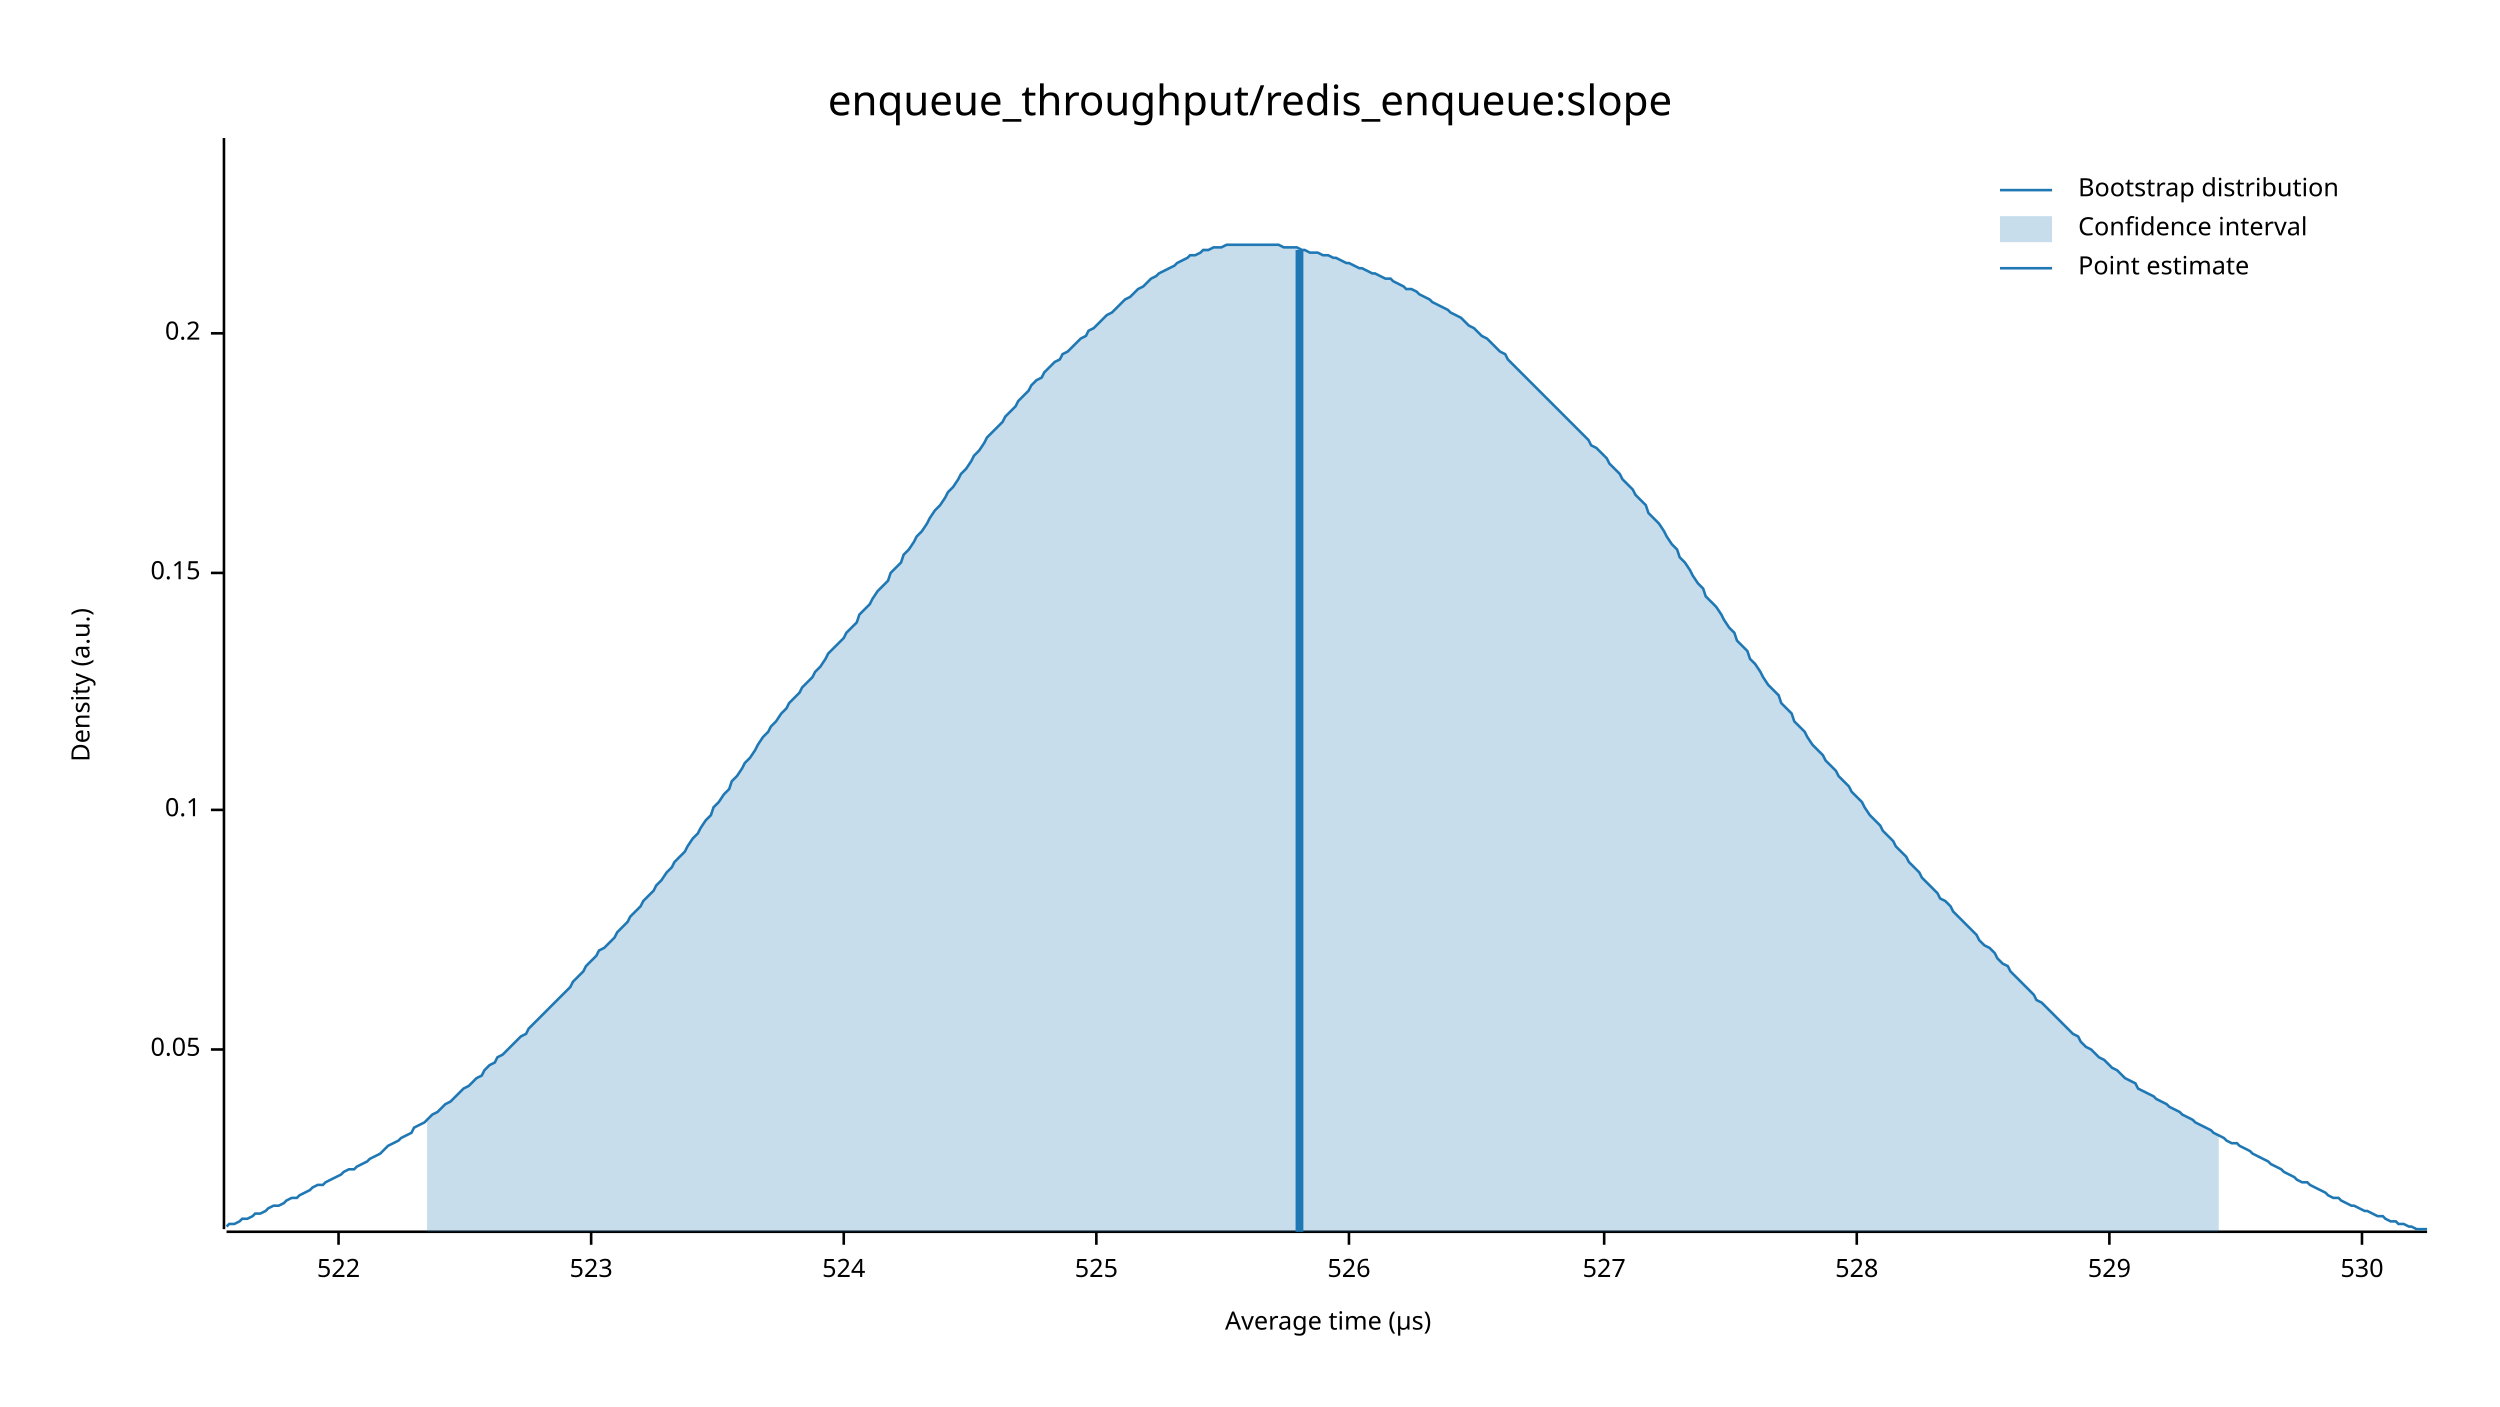
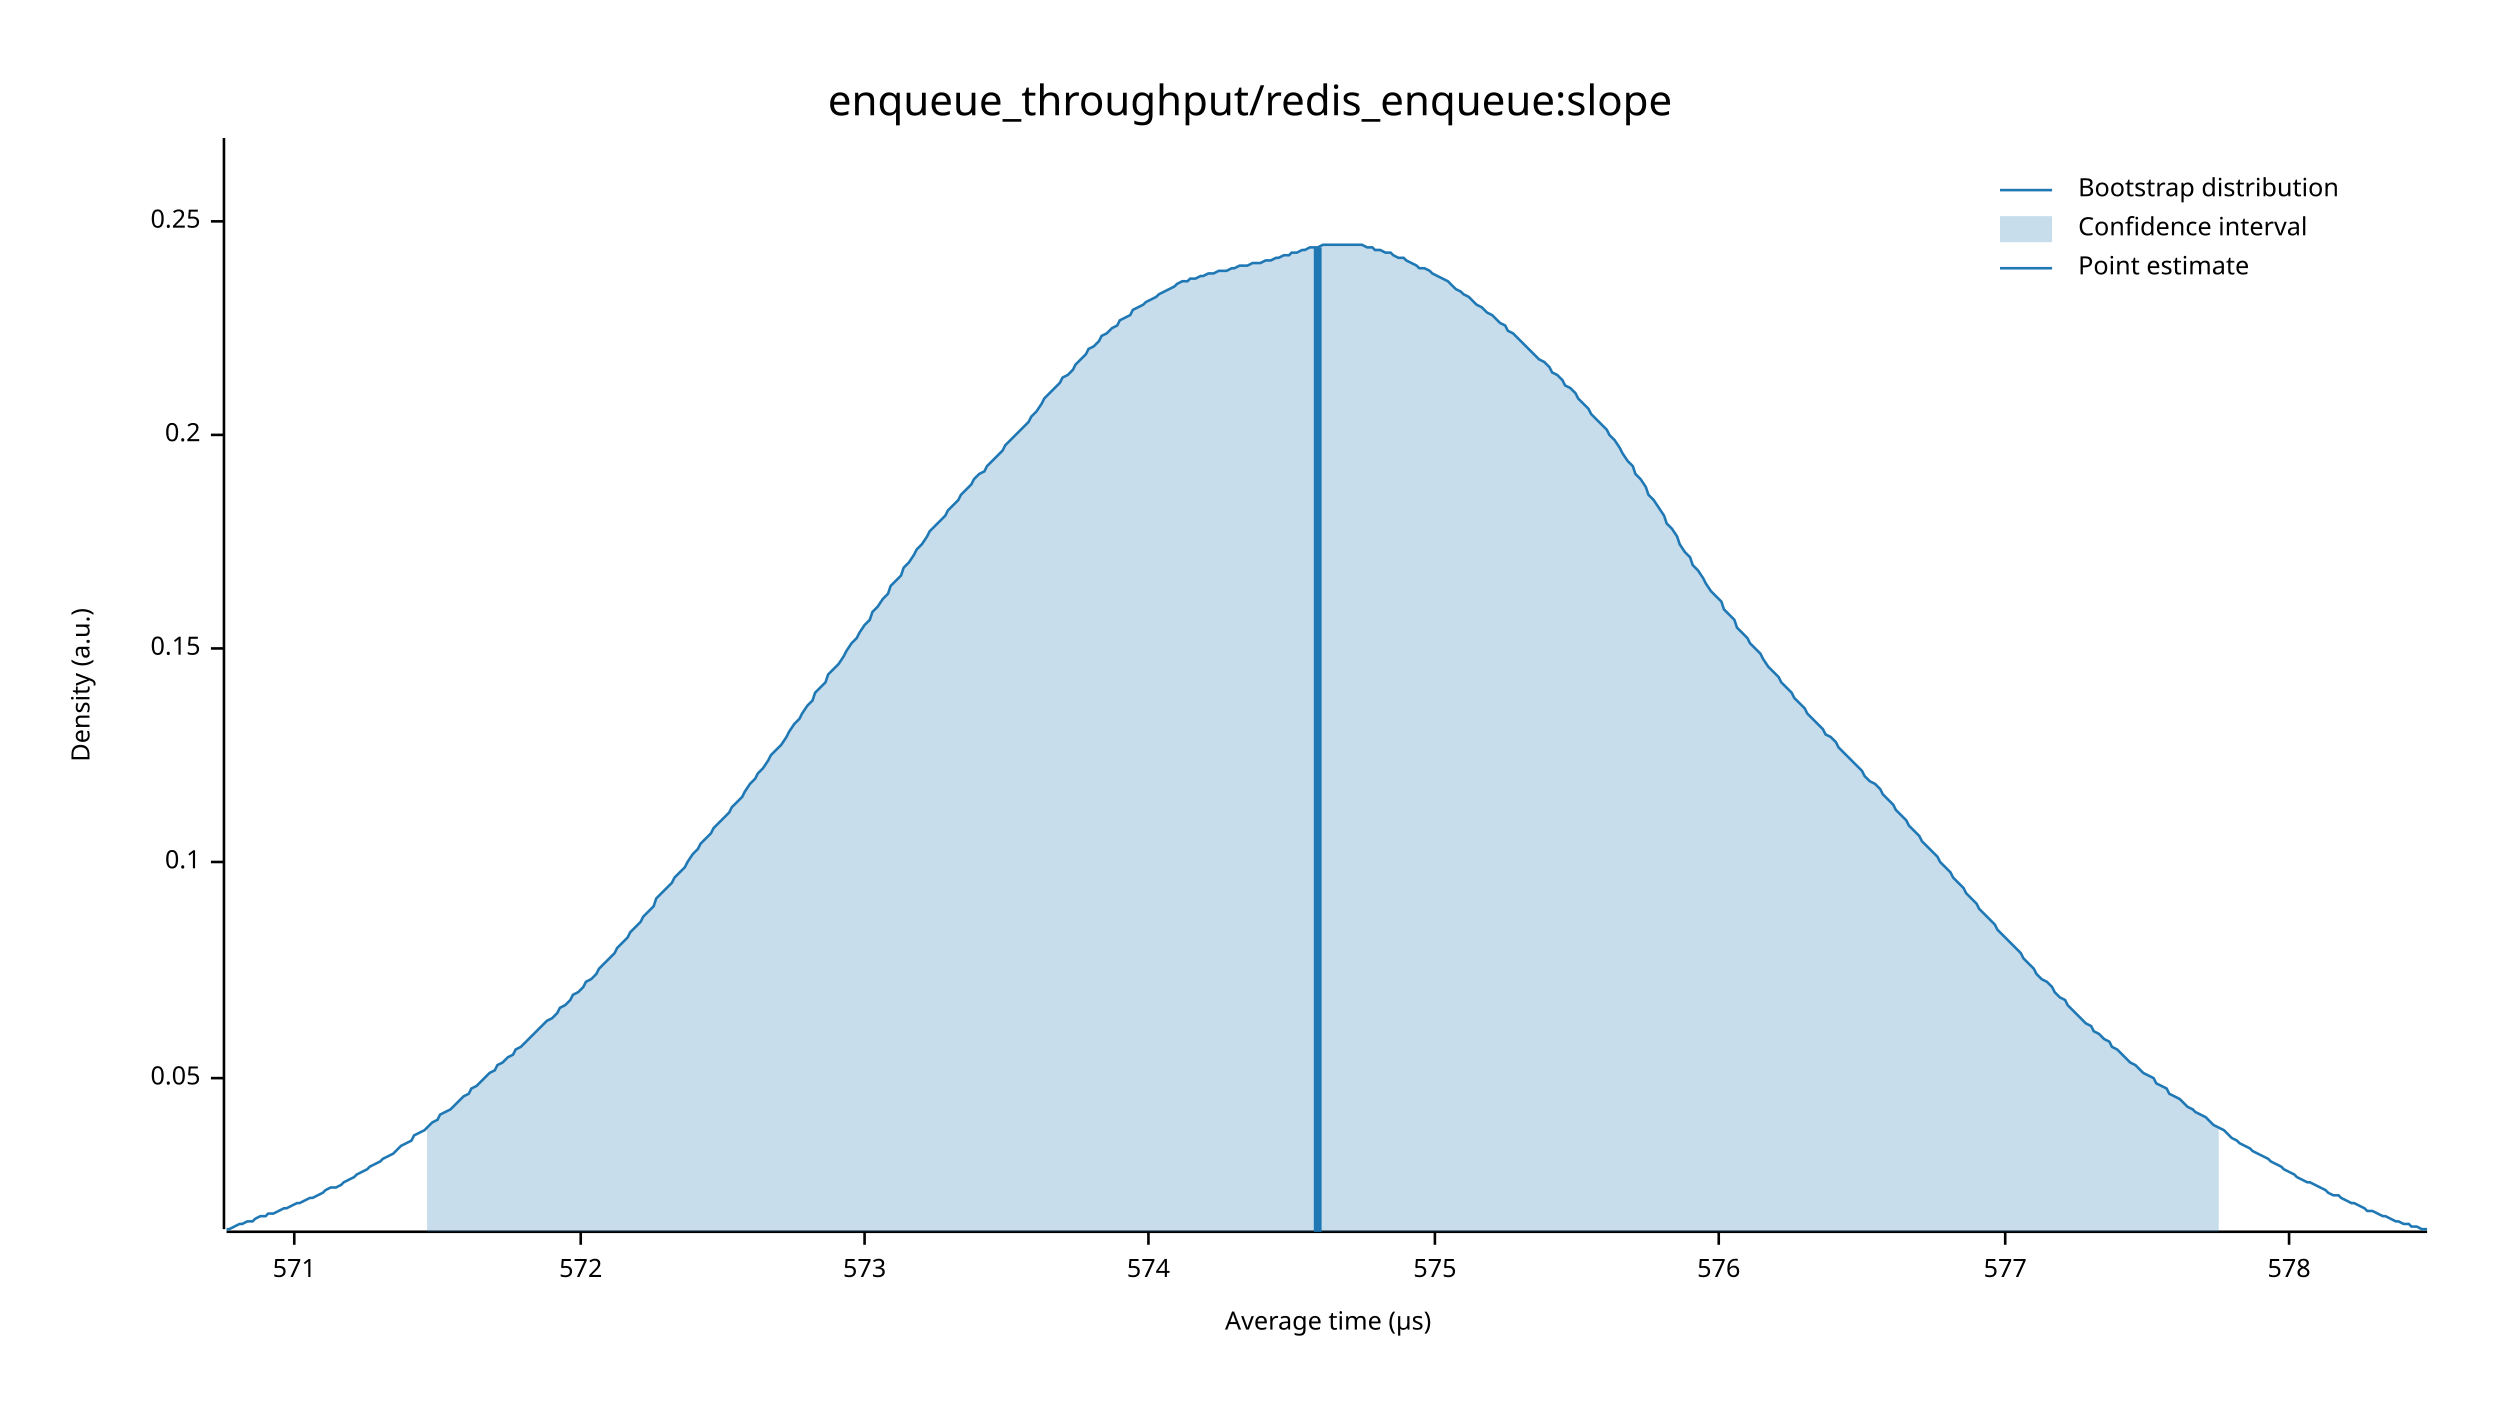
<svg xmlns="http://www.w3.org/2000/svg" width="960" height="540" viewBox="0 0 960 540">
  <text x="480" y="32" dy="0.76em" text-anchor="middle" font-family="sans-serif" font-size="16.129" opacity="1" fill="#000000">
enqueue_throughput/redis_enqueue:slope
</text>
  <text x="27" y="263" dy="0.76em" text-anchor="middle" font-family="sans-serif" font-size="9.677" opacity="1" fill="#000000" transform="rotate(270, 27, 263)">
Density (a.u.)
</text>
  <text x="510" y="513" dy="-0.5ex" text-anchor="middle" font-family="sans-serif" font-size="9.677" opacity="1" fill="#000000">
Average time (µs)
</text>
  <polyline fill="none" opacity="1" stroke="#000000" stroke-width="1" points="86,53 86,472 " />
-   <text x="77" y="403" dy="0.5ex" text-anchor="end" font-family="sans-serif" font-size="9.677" opacity="1" fill="#000000">
+   <text x="77" y="414" dy="0.5ex" text-anchor="end" font-family="sans-serif" font-size="9.677" opacity="1" fill="#000000">
0.05
</text>
-   <polyline fill="none" opacity="1" stroke="#000000" stroke-width="1" points="81,403 86,403 " />
-   <text x="77" y="311" dy="0.5ex" text-anchor="end" font-family="sans-serif" font-size="9.677" opacity="1" fill="#000000">
+   <polyline fill="none" opacity="1" stroke="#000000" stroke-width="1" points="81,414 86,414 " />
+   <text x="77" y="331" dy="0.5ex" text-anchor="end" font-family="sans-serif" font-size="9.677" opacity="1" fill="#000000">
0.1
</text>
-   <polyline fill="none" opacity="1" stroke="#000000" stroke-width="1" points="81,311 86,311 " />
-   <text x="77" y="220" dy="0.5ex" text-anchor="end" font-family="sans-serif" font-size="9.677" opacity="1" fill="#000000">
+   <polyline fill="none" opacity="1" stroke="#000000" stroke-width="1" points="81,331 86,331 " />
+   <text x="77" y="249" dy="0.5ex" text-anchor="end" font-family="sans-serif" font-size="9.677" opacity="1" fill="#000000">
0.15
</text>
-   <polyline fill="none" opacity="1" stroke="#000000" stroke-width="1" points="81,220 86,220 " />
-   <text x="77" y="128" dy="0.5ex" text-anchor="end" font-family="sans-serif" font-size="9.677" opacity="1" fill="#000000">
+   <polyline fill="none" opacity="1" stroke="#000000" stroke-width="1" points="81,249 86,249 " />
+   <text x="77" y="167" dy="0.5ex" text-anchor="end" font-family="sans-serif" font-size="9.677" opacity="1" fill="#000000">
0.2
</text>
-   <polyline fill="none" opacity="1" stroke="#000000" stroke-width="1" points="81,128 86,128 " />
+   <polyline fill="none" opacity="1" stroke="#000000" stroke-width="1" points="81,167 86,167 " />
+   <text x="77" y="85" dy="0.5ex" text-anchor="end" font-family="sans-serif" font-size="9.677" opacity="1" fill="#000000">
+ 0.25
+ </text>
+   <polyline fill="none" opacity="1" stroke="#000000" stroke-width="1" points="81,85 86,85 " />
  <polyline fill="none" opacity="1" stroke="#000000" stroke-width="1" points="87,473 932,473 " />
-   <text x="130" y="483" dy="0.76em" text-anchor="middle" font-family="sans-serif" font-size="9.677" opacity="1" fill="#000000">
- 522
+   <text x="113" y="483" dy="0.76em" text-anchor="middle" font-family="sans-serif" font-size="9.677" opacity="1" fill="#000000">
+ 571
</text>
-   <polyline fill="none" opacity="1" stroke="#000000" stroke-width="1" points="130,473 130,478 " />
-   <text x="227" y="483" dy="0.76em" text-anchor="middle" font-family="sans-serif" font-size="9.677" opacity="1" fill="#000000">
- 523
+   <polyline fill="none" opacity="1" stroke="#000000" stroke-width="1" points="113,473 113,478 " />
+   <text x="223" y="483" dy="0.76em" text-anchor="middle" font-family="sans-serif" font-size="9.677" opacity="1" fill="#000000">
+ 572
</text>
-   <polyline fill="none" opacity="1" stroke="#000000" stroke-width="1" points="227,473 227,478 " />
-   <text x="324" y="483" dy="0.76em" text-anchor="middle" font-family="sans-serif" font-size="9.677" opacity="1" fill="#000000">
- 524
+   <polyline fill="none" opacity="1" stroke="#000000" stroke-width="1" points="223,473 223,478 " />
+   <text x="332" y="483" dy="0.76em" text-anchor="middle" font-family="sans-serif" font-size="9.677" opacity="1" fill="#000000">
+ 573
</text>
-   <polyline fill="none" opacity="1" stroke="#000000" stroke-width="1" points="324,473 324,478 " />
-   <text x="421" y="483" dy="0.76em" text-anchor="middle" font-family="sans-serif" font-size="9.677" opacity="1" fill="#000000">
- 525
+   <polyline fill="none" opacity="1" stroke="#000000" stroke-width="1" points="332,473 332,478 " />
+   <text x="441" y="483" dy="0.76em" text-anchor="middle" font-family="sans-serif" font-size="9.677" opacity="1" fill="#000000">
+ 574
</text>
-   <polyline fill="none" opacity="1" stroke="#000000" stroke-width="1" points="421,473 421,478 " />
-   <text x="518" y="483" dy="0.76em" text-anchor="middle" font-family="sans-serif" font-size="9.677" opacity="1" fill="#000000">
- 526
+   <polyline fill="none" opacity="1" stroke="#000000" stroke-width="1" points="441,473 441,478 " />
+   <text x="551" y="483" dy="0.76em" text-anchor="middle" font-family="sans-serif" font-size="9.677" opacity="1" fill="#000000">
+ 575
</text>
-   <polyline fill="none" opacity="1" stroke="#000000" stroke-width="1" points="518,473 518,478 " />
-   <text x="616" y="483" dy="0.76em" text-anchor="middle" font-family="sans-serif" font-size="9.677" opacity="1" fill="#000000">
- 527
+   <polyline fill="none" opacity="1" stroke="#000000" stroke-width="1" points="551,473 551,478 " />
+   <text x="660" y="483" dy="0.76em" text-anchor="middle" font-family="sans-serif" font-size="9.677" opacity="1" fill="#000000">
+ 576
</text>
-   <polyline fill="none" opacity="1" stroke="#000000" stroke-width="1" points="616,473 616,478 " />
-   <text x="713" y="483" dy="0.76em" text-anchor="middle" font-family="sans-serif" font-size="9.677" opacity="1" fill="#000000">
- 528
+   <polyline fill="none" opacity="1" stroke="#000000" stroke-width="1" points="660,473 660,478 " />
+   <text x="770" y="483" dy="0.76em" text-anchor="middle" font-family="sans-serif" font-size="9.677" opacity="1" fill="#000000">
+ 577
</text>
-   <polyline fill="none" opacity="1" stroke="#000000" stroke-width="1" points="713,473 713,478 " />
-   <text x="810" y="483" dy="0.76em" text-anchor="middle" font-family="sans-serif" font-size="9.677" opacity="1" fill="#000000">
- 529
+   <polyline fill="none" opacity="1" stroke="#000000" stroke-width="1" points="770,473 770,478 " />
+   <text x="879" y="483" dy="0.76em" text-anchor="middle" font-family="sans-serif" font-size="9.677" opacity="1" fill="#000000">
+ 578
</text>
-   <polyline fill="none" opacity="1" stroke="#000000" stroke-width="1" points="810,473 810,478 " />
-   <text x="907" y="483" dy="0.76em" text-anchor="middle" font-family="sans-serif" font-size="9.677" opacity="1" fill="#000000">
- 530
- </text>
-   <polyline fill="none" opacity="1" stroke="#000000" stroke-width="1" points="907,473 907,478 " />
-   <polyline fill="none" opacity="1" stroke="#1F78B4" stroke-width="1" points="87,471 88,470 90,470 92,469 93,468 95,468 97,467 98,466 100,466 102,465 103,464 105,463 107,463 109,462 110,461 112,460 114,460 115,459 117,458 119,457 120,456 122,455 124,455 125,454 127,453 129,452 131,451 132,450 134,449 136,449 137,448 139,447 141,446 142,445 144,444 146,443 147,442 149,440 151,439 153,438 154,437 156,436 158,435 159,433 161,432 163,431 164,430 166,428 168,427 169,426 171,424 173,423 175,421 176,420 178,418 180,417 181,416 183,414 185,413 186,411 188,409 190,408 191,406 193,405 195,403 197,401 198,400 200,398 202,397 203,395 205,393 207,391 208,390 210,388 212,386 214,384 215,383 217,381 219,379 220,377 222,375 224,373 225,371 227,369 229,367 230,365 232,364 234,362 236,360 237,358 239,356 241,354 242,352 244,350 246,348 247,346 249,344 251,342 252,340 254,338 256,335 258,333 259,331 261,329 263,327 264,325 266,322 268,320 269,318 271,315 273,313 274,310 276,308 278,305 280,303 281,300 283,298 285,295 286,293 288,291 290,288 291,286 293,283 295,281 296,279 298,277 300,274 302,272 303,270 305,268 307,266 308,264 310,262 312,260 313,258 315,256 317,253 318,251 320,249 322,247 324,245 325,243 327,241 329,239 330,236 332,234 334,232 335,230 337,227 339,225 341,223 342,220 344,218 346,216 347,213 349,211 351,208 352,206 354,204 356,201 357,199 359,196 361,194 363,191 364,189 366,187 368,184 369,182 371,180 373,177 374,175 376,173 378,170 379,168 381,166 383,164 385,162 386,160 388,158 390,156 391,154 393,152 395,150 396,148 398,146 400,145 401,143 403,141 405,139 407,138 408,136 410,135 412,133 413,132 415,130 417,129 418,127 420,126 422,124 423,123 425,121 427,120 429,118 430,117 432,115 434,114 435,113 437,111 439,110 440,109 442,107 444,106 445,105 447,104 449,103 451,102 452,101 454,100 456,99 457,98 459,98 461,97 462,96 464,96 466,95 468,95 469,95 471,94 473,94 474,94 476,94 478,94 479,94 481,94 483,94 484,94 486,94 488,94 490,94 491,94 493,95 495,95 496,95 498,95 500,96 501,96 503,97 505,97 506,97 508,98 510,98 512,99 513,99 515,100 517,101 518,101 520,102 522,103 523,103 525,104 527,105 528,105 530,106 532,107 534,107 535,108 537,109 539,110 540,111 542,111 544,112 545,113 547,114 549,115 550,116 552,117 554,118 556,119 557,120 559,121 561,122 562,123 564,125 566,126 567,127 569,129 571,130 573,132 574,133 576,135 578,136 579,138 581,140 583,142 584,143 586,145 588,147 589,148 591,150 593,152 595,154 596,155 598,157 600,159 601,160 603,162 605,164 606,165 608,167 610,169 611,171 613,172 615,174 617,176 618,178 620,180 622,182 623,184 625,186 627,188 628,190 630,192 632,194 633,197 635,199 637,201 639,204 640,206 642,209 644,211 645,214 647,216 649,219 650,221 652,224 654,226 655,229 657,231 659,233 661,236 662,238 664,241 666,243 667,246 669,248 671,250 672,253 674,255 676,258 677,260 679,263 681,265 683,267 684,270 686,272 688,274 689,277 691,279 693,281 694,283 696,286 698,288 700,290 701,292 703,294 705,296 706,298 708,300 710,302 711,304 713,306 715,308 716,310 718,313 720,315 722,317 723,319 725,321 727,323 728,325 730,327 732,329 733,331 735,333 737,335 738,337 740,339 742,341 744,343 745,345 747,346 749,348 750,350 752,352 754,354 755,355 757,357 759,359 760,361 762,363 764,364 766,366 767,368 769,370 771,371 772,373 774,375 776,377 777,378 779,380 781,382 782,384 784,385 786,387 788,389 789,390 791,392 793,394 794,395 796,397 798,398 799,400 801,402 803,403 804,404 806,406 808,407 810,409 811,410 813,411 815,413 816,414 818,415 820,416 821,418 823,419 825,420 827,421 828,422 830,423 832,424 833,425 835,426 837,427 838,428 840,429 842,430 843,431 845,432 847,433 849,434 850,435 852,436 854,437 855,438 857,439 859,439 860,440 862,441 864,442 865,443 867,444 869,445 871,446 872,447 874,448 876,449 877,450 879,451 881,452 882,453 884,454 886,454 887,455 889,456 891,457 893,458 894,459 896,460 898,460 899,461 901,462 903,463 904,463 906,464 908,465 909,465 911,466 913,467 915,467 916,468 918,469 920,469 921,470 923,470 925,471 926,471 928,472 930,472 932,472 " />
-   <polygon opacity="0.25" fill="#1F78B4" points="164,430 166,428 168,427 169,426 171,424 173,423 175,421 176,420 178,418 180,417 181,416 183,414 185,413 186,411 188,409 190,408 191,406 193,405 195,403 197,401 198,400 200,398 202,397 203,395 205,393 207,391 208,390 210,388 212,386 214,384 215,383 217,381 219,379 220,377 222,375 224,373 225,371 227,369 229,367 230,365 232,364 234,362 236,360 237,358 239,356 241,354 242,352 244,350 246,348 247,346 249,344 251,342 252,340 254,338 256,335 258,333 259,331 261,329 263,327 264,325 266,322 268,320 269,318 271,315 273,313 274,310 276,308 278,305 280,303 281,300 283,298 285,295 286,293 288,291 290,288 291,286 293,283 295,281 296,279 298,277 300,274 302,272 303,270 305,268 307,266 308,264 310,262 312,260 313,258 315,256 317,253 318,251 320,249 322,247 324,245 325,243 327,241 329,239 330,236 332,234 334,232 335,230 337,227 339,225 341,223 342,220 344,218 346,216 347,213 349,211 351,208 352,206 354,204 356,201 357,199 359,196 361,194 363,191 364,189 366,187 368,184 369,182 371,180 373,177 374,175 376,173 378,170 379,168 381,166 383,164 385,162 386,160 388,158 390,156 391,154 393,152 395,150 396,148 398,146 400,145 401,143 403,141 405,139 407,138 408,136 410,135 412,133 413,132 415,130 417,129 418,127 420,126 422,124 423,123 425,121 427,120 429,118 430,117 432,115 434,114 435,113 437,111 439,110 440,109 442,107 444,106 445,105 447,104 449,103 451,102 452,101 454,100 456,99 457,98 459,98 461,97 462,96 464,96 466,95 468,95 469,95 471,94 473,94 474,94 476,94 478,94 479,94 481,94 483,94 484,94 486,94 488,94 490,94 491,94 493,95 495,95 496,95 498,95 500,96 501,96 503,97 505,97 506,97 508,98 510,98 512,99 513,99 515,100 517,101 518,101 520,102 522,103 523,103 525,104 527,105 528,105 530,106 532,107 534,107 535,108 537,109 539,110 540,111 542,111 544,112 545,113 547,114 549,115 550,116 552,117 554,118 556,119 557,120 559,121 561,122 562,123 564,125 566,126 567,127 569,129 571,130 573,132 574,133 576,135 578,136 579,138 581,140 583,142 584,143 586,145 588,147 589,148 591,150 593,152 595,154 596,155 598,157 600,159 601,160 603,162 605,164 606,165 608,167 610,169 611,171 613,172 615,174 617,176 618,178 620,180 622,182 623,184 625,186 627,188 628,190 630,192 632,194 633,197 635,199 637,201 639,204 640,206 642,209 644,211 645,214 647,216 649,219 650,221 652,224 654,226 655,229 657,231 659,233 661,236 662,238 664,241 666,243 667,246 669,248 671,250 672,253 674,255 676,258 677,260 679,263 681,265 683,267 684,270 686,272 688,274 689,277 691,279 693,281 694,283 696,286 698,288 700,290 701,292 703,294 705,296 706,298 708,300 710,302 711,304 713,306 715,308 716,310 718,313 720,315 722,317 723,319 725,321 727,323 728,325 730,327 732,329 733,331 735,333 737,335 738,337 740,339 742,341 744,343 745,345 747,346 749,348 750,350 752,352 754,354 755,355 757,357 759,359 760,361 762,363 764,364 766,366 767,368 769,370 771,371 772,373 774,375 776,377 777,378 779,380 781,382 782,384 784,385 786,387 788,389 789,390 791,392 793,394 794,395 796,397 798,398 799,400 801,402 803,403 804,404 806,406 808,407 810,409 811,410 813,411 815,413 816,414 818,415 820,416 821,418 823,419 825,420 827,421 828,422 830,423 832,424 833,425 835,426 837,427 838,428 840,429 842,430 843,431 845,432 847,433 849,434 850,435 852,436 852,473 164,473 " />
-   <polyline fill="none" opacity="1" stroke="#1F78B4" stroke-width="3" points="499,473 499,96 " />
+   <polyline fill="none" opacity="1" stroke="#000000" stroke-width="1" points="879,473 879,478 " />
+   <polyline fill="none" opacity="1" stroke="#1F78B4" stroke-width="1" points="87,472 88,472 90,471 92,470 93,470 95,469 97,469 98,468 100,467 102,467 103,466 105,466 107,465 109,464 110,464 112,463 114,462 115,462 117,461 119,460 120,460 122,459 124,458 125,457 127,456 129,456 131,455 132,454 134,453 136,452 137,451 139,450 141,449 142,448 144,447 146,446 147,445 149,444 151,443 153,441 154,440 156,439 158,438 159,436 161,435 163,434 164,433 166,431 168,430 169,428 171,427 173,426 175,424 176,423 178,421 180,420 181,418 183,417 185,415 186,414 188,412 190,411 191,409 193,408 195,406 197,405 198,403 200,402 202,400 203,399 205,397 207,395 208,394 210,392 212,391 214,389 215,387 217,386 219,384 220,382 222,381 224,379 225,377 227,376 229,374 230,372 232,370 234,368 236,366 237,364 239,362 241,360 242,358 244,356 246,354 247,352 249,350 251,348 252,345 254,343 256,341 258,339 259,337 261,335 263,333 264,331 266,328 268,326 269,324 271,322 273,320 274,318 276,316 278,314 280,312 281,310 283,308 285,306 286,304 288,301 290,299 291,297 293,295 295,292 296,290 298,288 300,286 302,283 303,281 305,278 307,276 308,274 310,271 312,269 313,266 315,264 317,262 318,259 320,257 322,255 324,252 325,250 327,247 329,245 330,243 332,240 334,238 335,235 337,233 339,230 341,228 342,225 344,223 346,221 347,218 349,216 351,213 352,211 354,209 356,206 357,204 359,202 361,200 363,198 364,196 366,194 368,192 369,190 371,188 373,186 374,184 376,182 378,181 379,179 381,177 383,175 385,173 386,171 388,169 390,167 391,166 393,164 395,162 396,160 398,158 400,155 401,153 403,151 405,149 407,147 408,145 410,144 412,142 413,140 415,138 417,136 418,134 420,133 422,131 423,129 425,128 427,126 429,125 430,123 432,122 434,121 435,119 437,118 439,117 440,116 442,115 444,114 445,113 447,112 449,111 451,110 452,109 454,108 456,108 457,107 459,107 461,106 462,106 464,105 466,105 468,104 469,104 471,104 473,103 474,103 476,102 478,102 479,102 481,101 483,101 484,101 486,100 488,100 490,99 491,99 493,98 495,98 496,97 498,97 500,96 501,96 503,95 505,95 506,95 508,94 510,94 512,94 513,94 515,94 517,94 518,94 520,94 522,94 523,94 525,95 527,95 528,96 530,96 532,97 534,97 535,98 537,99 539,99 540,100 542,101 544,102 545,103 547,103 549,104 550,105 552,106 554,107 556,108 557,109 559,111 561,112 562,113 564,114 566,116 567,117 569,118 571,120 573,121 574,122 576,124 578,125 579,127 581,128 583,130 584,131 586,133 588,135 589,136 591,138 593,139 595,141 596,143 598,144 600,146 601,148 603,149 605,151 606,153 608,155 610,157 611,159 613,161 615,163 617,165 618,167 620,169 622,172 623,174 625,177 627,179 628,182 630,184 632,187 633,190 635,192 637,195 639,198 640,201 642,203 644,206 645,209 647,212 649,214 650,217 652,219 654,222 655,224 657,227 659,229 661,231 662,234 664,236 666,238 667,241 669,243 671,245 672,247 674,249 676,251 677,253 679,256 681,258 683,260 684,262 686,264 688,266 689,268 691,270 693,272 694,274 696,276 698,278 700,280 701,282 703,283 705,285 706,287 708,289 710,291 711,292 713,294 715,296 716,298 718,300 720,301 722,303 723,305 725,307 727,309 728,311 730,313 732,315 733,317 735,319 737,321 738,323 740,325 742,327 744,329 745,331 747,333 749,335 750,337 752,339 754,341 755,343 757,345 759,347 760,349 762,351 764,353 766,355 767,357 769,359 771,361 772,362 774,364 776,366 777,368 779,370 781,372 782,374 784,376 786,377 788,379 789,381 791,383 793,384 794,386 796,388 798,390 799,391 801,393 803,394 804,396 806,397 808,399 810,400 811,402 813,403 815,405 816,406 818,408 820,409 821,410 823,412 825,413 827,414 828,416 830,417 832,418 833,420 835,421 837,422 838,423 840,425 842,426 843,427 845,428 847,429 849,431 850,432 852,433 854,434 855,435 857,437 859,438 860,439 862,440 864,441 865,442 867,443 869,444 871,445 872,446 874,447 876,448 877,449 879,450 881,451 882,452 884,453 886,454 887,454 889,455 891,456 893,457 894,458 896,459 898,459 899,460 901,461 903,462 904,462 906,463 908,464 909,465 911,465 913,466 915,467 916,467 918,468 920,469 921,469 923,470 925,470 926,471 928,471 930,472 932,472 " />
+   <polygon opacity="0.25" fill="#1F78B4" points="164,433 166,431 168,430 169,428 171,427 173,426 175,424 176,423 178,421 180,420 181,418 183,417 185,415 186,414 188,412 190,411 191,409 193,408 195,406 197,405 198,403 200,402 202,400 203,399 205,397 207,395 208,394 210,392 212,391 214,389 215,387 217,386 219,384 220,382 222,381 224,379 225,377 227,376 229,374 230,372 232,370 234,368 236,366 237,364 239,362 241,360 242,358 244,356 246,354 247,352 249,350 251,348 252,345 254,343 256,341 258,339 259,337 261,335 263,333 264,331 266,328 268,326 269,324 271,322 273,320 274,318 276,316 278,314 280,312 281,310 283,308 285,306 286,304 288,301 290,299 291,297 293,295 295,292 296,290 298,288 300,286 302,283 303,281 305,278 307,276 308,274 310,271 312,269 313,266 315,264 317,262 318,259 320,257 322,255 324,252 325,250 327,247 329,245 330,243 332,240 334,238 335,235 337,233 339,230 341,228 342,225 344,223 346,221 347,218 349,216 351,213 352,211 354,209 356,206 357,204 359,202 361,200 363,198 364,196 366,194 368,192 369,190 371,188 373,186 374,184 376,182 378,181 379,179 381,177 383,175 385,173 386,171 388,169 390,167 391,166 393,164 395,162 396,160 398,158 400,155 401,153 403,151 405,149 407,147 408,145 410,144 412,142 413,140 415,138 417,136 418,134 420,133 422,131 423,129 425,128 427,126 429,125 430,123 432,122 434,121 435,119 437,118 439,117 440,116 442,115 444,114 445,113 447,112 449,111 451,110 452,109 454,108 456,108 457,107 459,107 461,106 462,106 464,105 466,105 468,104 469,104 471,104 473,103 474,103 476,102 478,102 479,102 481,101 483,101 484,101 486,100 488,100 490,99 491,99 493,98 495,98 496,97 498,97 500,96 501,96 503,95 505,95 506,95 508,94 510,94 512,94 513,94 515,94 517,94 518,94 520,94 522,94 523,94 525,95 527,95 528,96 530,96 532,97 534,97 535,98 537,99 539,99 540,100 542,101 544,102 545,103 547,103 549,104 550,105 552,106 554,107 556,108 557,109 559,111 561,112 562,113 564,114 566,116 567,117 569,118 571,120 573,121 574,122 576,124 578,125 579,127 581,128 583,130 584,131 586,133 588,135 589,136 591,138 593,139 595,141 596,143 598,144 600,146 601,148 603,149 605,151 606,153 608,155 610,157 611,159 613,161 615,163 617,165 618,167 620,169 622,172 623,174 625,177 627,179 628,182 630,184 632,187 633,190 635,192 637,195 639,198 640,201 642,203 644,206 645,209 647,212 649,214 650,217 652,219 654,222 655,224 657,227 659,229 661,231 662,234 664,236 666,238 667,241 669,243 671,245 672,247 674,249 676,251 677,253 679,256 681,258 683,260 684,262 686,264 688,266 689,268 691,270 693,272 694,274 696,276 698,278 700,280 701,282 703,283 705,285 706,287 708,289 710,291 711,292 713,294 715,296 716,298 718,300 720,301 722,303 723,305 725,307 727,309 728,311 730,313 732,315 733,317 735,319 737,321 738,323 740,325 742,327 744,329 745,331 747,333 749,335 750,337 752,339 754,341 755,343 757,345 759,347 760,349 762,351 764,353 766,355 767,357 769,359 771,361 772,362 774,364 776,366 777,368 779,370 781,372 782,374 784,376 786,377 788,379 789,381 791,383 793,384 794,386 796,388 798,390 799,391 801,393 803,394 804,396 806,397 808,399 810,400 811,402 813,403 815,405 816,406 818,408 820,409 821,410 823,412 825,413 827,414 828,416 830,417 832,418 833,420 835,421 837,422 838,423 840,425 842,426 843,427 845,428 847,429 849,431 850,432 852,433 852,473 164,473 " />
+   <polyline fill="none" opacity="1" stroke="#1F78B4" stroke-width="3" points="506,473 506,95 " />
  <text x="798" y="68" dy="0.76em" text-anchor="start" font-family="sans-serif" font-size="9.677" opacity="1" fill="#000000">
Bootstrap distribution
</text>
  <text x="798" y="83" dy="0.76em" text-anchor="start" font-family="sans-serif" font-size="9.677" opacity="1" fill="#000000">
Confidence interval
</text>
  <text x="798" y="98" dy="0.76em" text-anchor="start" font-family="sans-serif" font-size="9.677" opacity="1" fill="#000000">
Point estimate
</text>
  <polyline fill="none" opacity="1" stroke="#1F78B4" stroke-width="1" points="768,73 788,73 " />
  <rect x="768" y="83" width="20" height="10" opacity="0.25" fill="#1F78B4" stroke="none" />
  <polyline fill="none" opacity="1" stroke="#1F78B4" stroke-width="1" points="768,103 788,103 " />
</svg>
